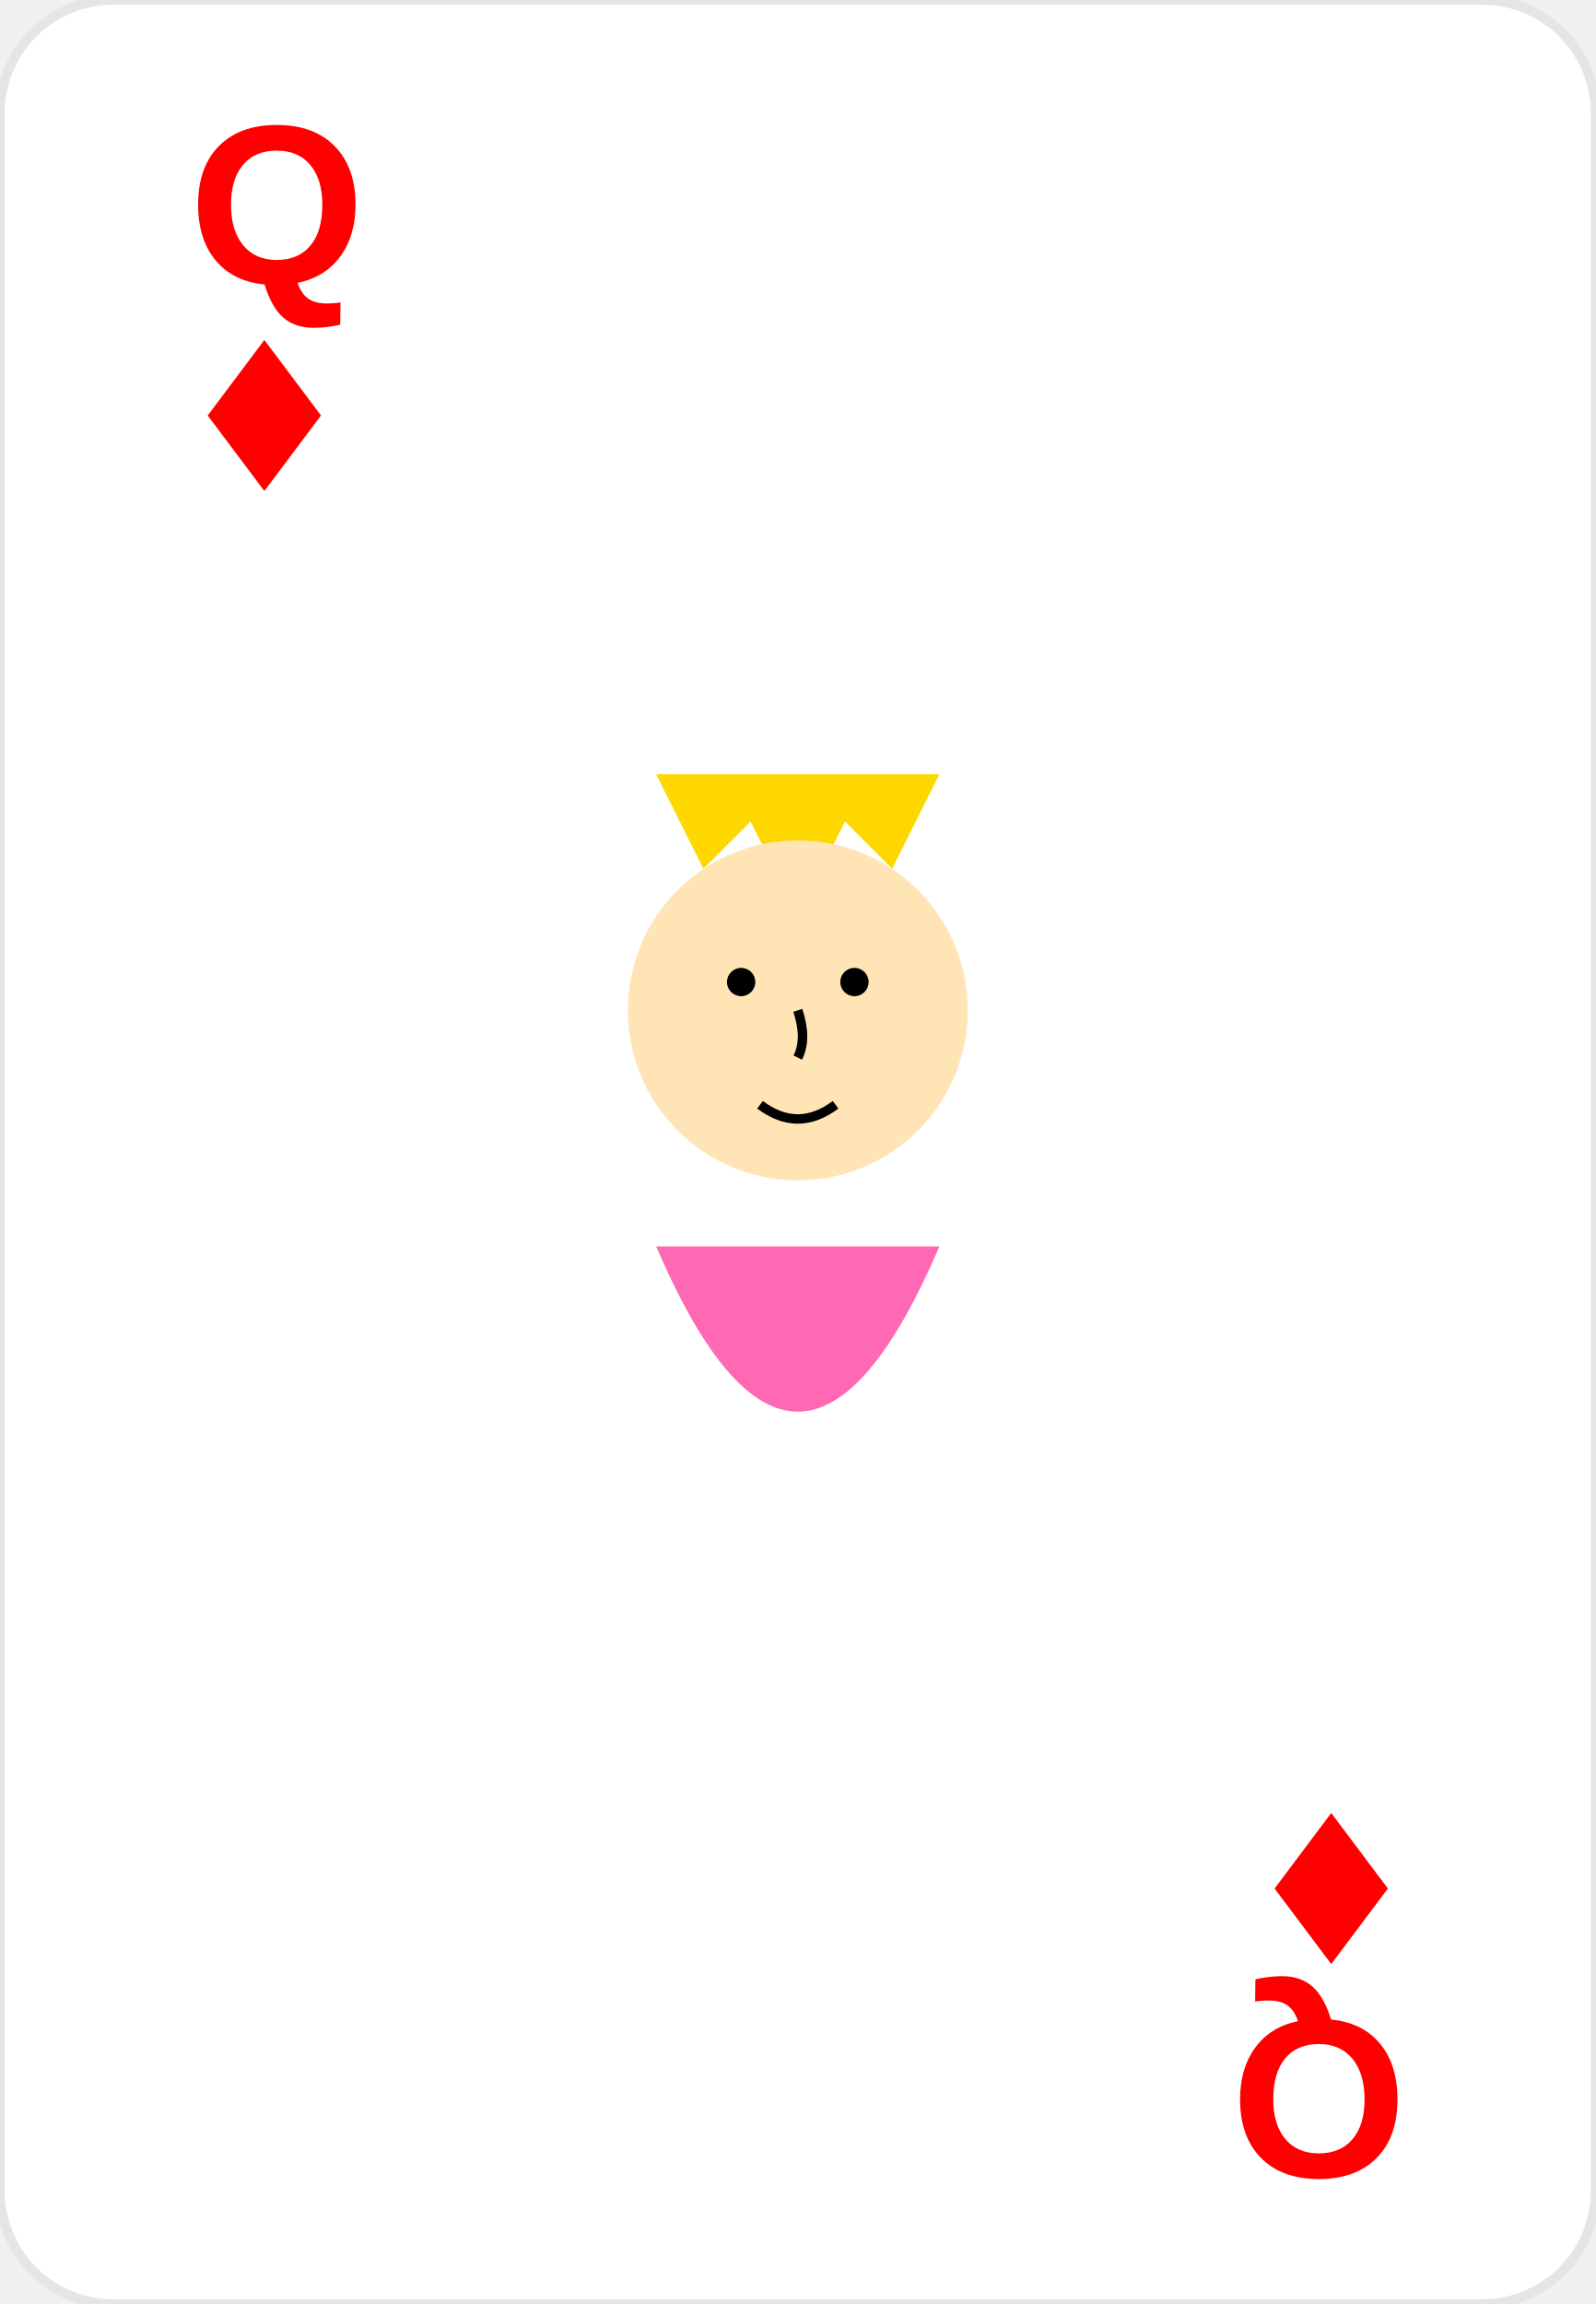
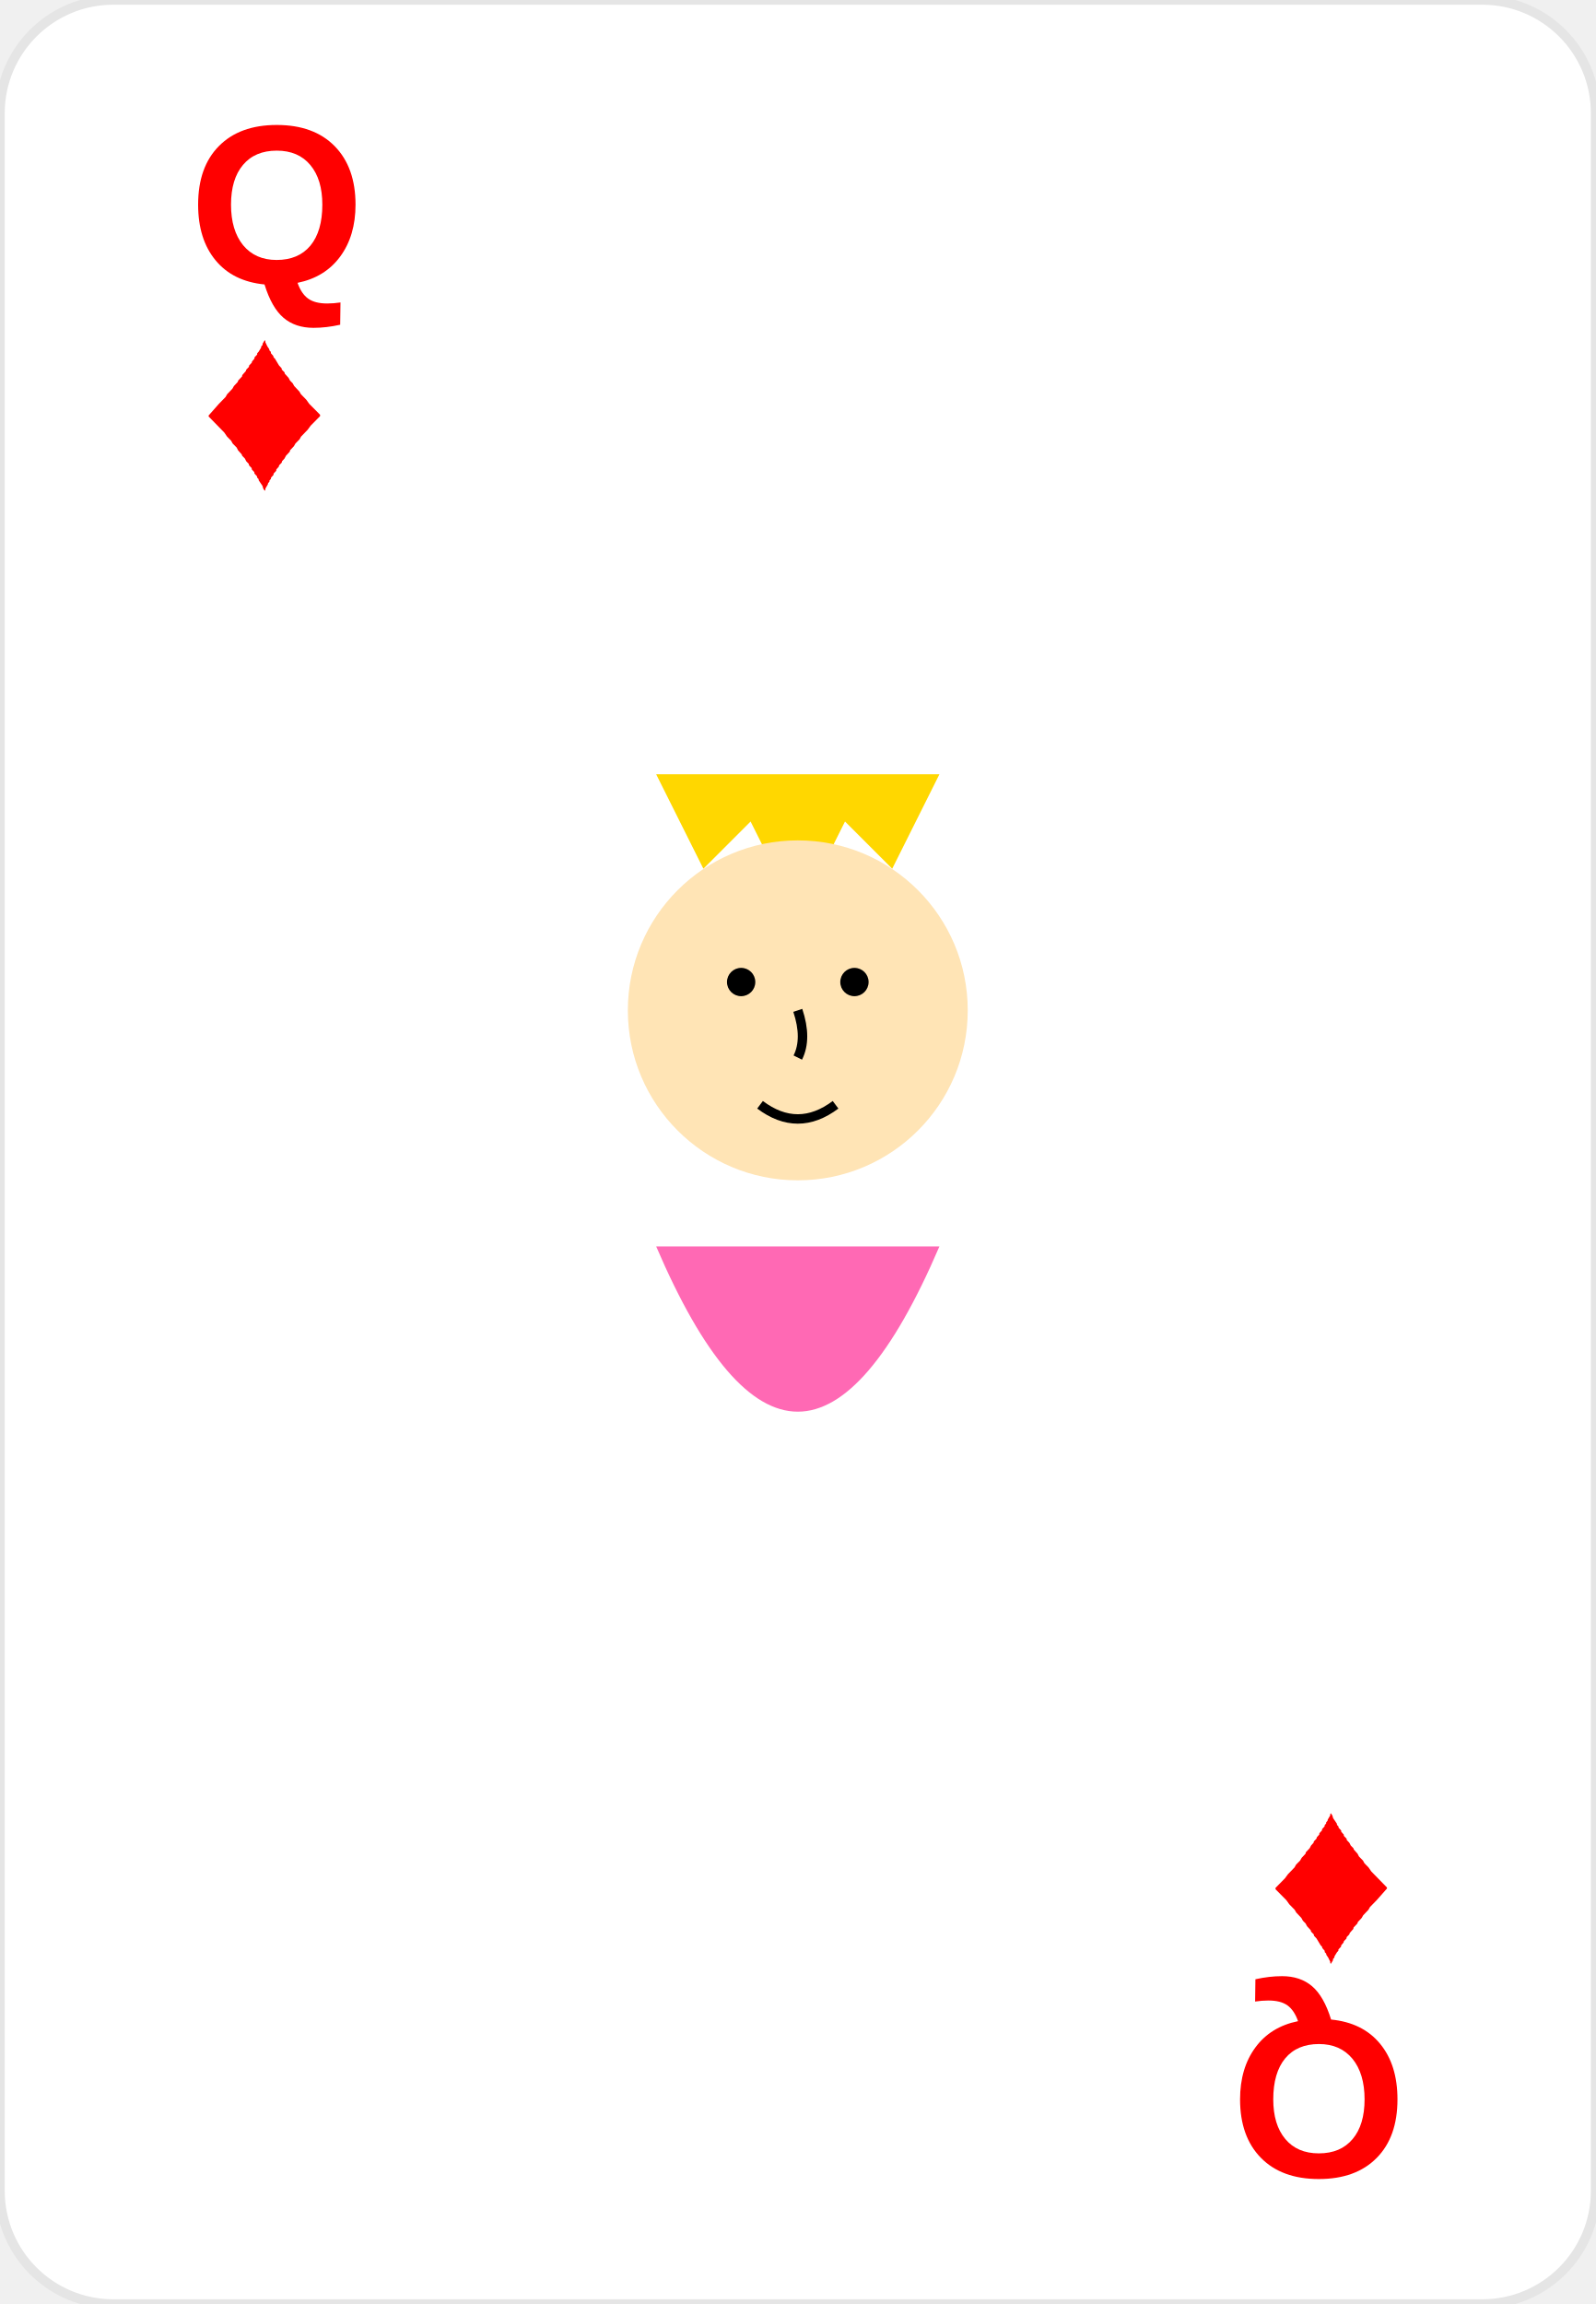
<svg xmlns="http://www.w3.org/2000/svg" width="169" height="244" viewBox="0 0 169 244" fill="none">
  <rect width="169" height="244" rx="12" fill="white" stroke="#E5E5E5" />
  <g transform="translate(20, 30)">
    <text font-family="Arial" font-size="24" font-weight="bold" fill="#FF0000">Q</text>
    <g transform="translate(8, 14) scale(0.8)">
-       <path d="M0,-10         L-7.5,0         L0,10         L7.5,0Z" fill="red" />
+       <path d="M-7.377,-0.001 L-6.014,-1.545 L-5.131,-2.45 L-4.928,-2.812 L-4.236,-3.537 L-4.028,-3.899 L-3.519,-4.442 L-3.467,-4.623 L-2.954,-5.166 L-2.925,-5.347 L-2.445,-5.89 L-2.395,-6.071 L-2.043,-6.433 L-2.018,-6.614 L-1.675,-6.976 L-1.627,-7.157 L-1.319,-7.519 L-1.298,-7.7 L-0.953,-8.062 L-0.944,-8.243 L-0.77,-8.424 L-0.437,-8.967 L-0.408,-9.148 L-0.238,-9.329 L-0.227,-9.51 L0.045,-9.961 L0.131,-9.872 L0.135,-9.691 L0.398,-9.148 L0.642,-8.786 L0.678,-8.605 L0.859,-8.424 L0.867,-8.243 L1.18,-7.881 L1.222,-7.7 L1.402,-7.519 L1.947,-6.614 L2.284,-6.252 L2.311,-6.071 L2.669,-5.709 L2.71,-5.528 L3.205,-4.985 L3.396,-4.623 L3.753,-4.261 L3.951,-3.899 L4.632,-3.175 L4.844,-2.812 L5.551,-2.088 L5.939,-1.545 L7.376,-0.097 L7.377,0.084 L6.129,1.351 L5.73,1.894 L4.857,2.799 L4.655,3.161 L4.12,3.704 L3.913,4.066 L3.403,4.609 L3.367,4.79 L2.858,5.334 L2.669,5.696 L2.34,6.058 L2.301,6.239 L1.954,6.601 L1.91,6.782 L1.585,7.144 L1.569,7.325 L1.229,7.687 L1.208,7.868 L0.882,8.23 L0.859,8.411 L0.68,8.592 L0.665,8.773 L0.497,8.954 L0.456,9.135 L0.135,9.678 L0.134,9.859 L0.045,9.961 L-0.145,9.678 L-0.252,9.316 L-0.742,8.592 L-0.77,8.411 L-0.95,8.23 L-0.977,8.049 L-1.311,7.687 L-1.33,7.506 L-1.659,7.144 L-1.679,6.963 L-2.032,6.601 L-2.055,6.42 L-2.399,6.058 L-2.582,5.696 L-2.937,5.334 L-2.997,5.152 L-3.484,4.609 L-3.667,4.247 L-4.201,3.704 L-4.398,3.342 L-4.934,2.799 L-5.308,2.256 L-7.377,0.137 Z" fill="red" />
    </g>
  </g>
  <g transform="translate(149, 214) rotate(180)">
    <text font-family="Arial" font-size="24" font-weight="bold" fill="#FF0000">Q</text>
    <g transform="translate(8, 14) scale(0.8)">
-       <path d="M0,-10         L-7.5,0         L0,10         L7.5,0Z" fill="red" />
+       <path d="M-7.377,-0.001 L-6.014,-1.545 L-5.131,-2.45 L-4.928,-2.812 L-4.236,-3.537 L-4.028,-3.899 L-3.519,-4.442 L-3.467,-4.623 L-2.954,-5.166 L-2.925,-5.347 L-2.445,-5.89 L-2.395,-6.071 L-2.043,-6.433 L-2.018,-6.614 L-1.675,-6.976 L-1.627,-7.157 L-1.319,-7.519 L-1.298,-7.7 L-0.953,-8.062 L-0.944,-8.243 L-0.77,-8.424 L-0.437,-8.967 L-0.408,-9.148 L-0.238,-9.329 L-0.227,-9.51 L0.045,-9.961 L0.131,-9.872 L0.135,-9.691 L0.398,-9.148 L0.642,-8.786 L0.678,-8.605 L0.859,-8.424 L0.867,-8.243 L1.18,-7.881 L1.222,-7.7 L1.402,-7.519 L1.947,-6.614 L2.284,-6.252 L2.311,-6.071 L2.669,-5.709 L2.71,-5.528 L3.205,-4.985 L3.396,-4.623 L3.753,-4.261 L3.951,-3.899 L4.632,-3.175 L4.844,-2.812 L5.551,-2.088 L5.939,-1.545 L7.376,-0.097 L7.377,0.084 L6.129,1.351 L5.73,1.894 L4.857,2.799 L4.655,3.161 L4.12,3.704 L3.913,4.066 L3.403,4.609 L3.367,4.79 L2.858,5.334 L2.669,5.696 L2.34,6.058 L2.301,6.239 L1.954,6.601 L1.91,6.782 L1.585,7.144 L1.569,7.325 L1.229,7.687 L1.208,7.868 L0.882,8.23 L0.859,8.411 L0.68,8.592 L0.665,8.773 L0.497,8.954 L0.456,9.135 L0.135,9.678 L0.134,9.859 L0.045,9.961 L-0.145,9.678 L-0.252,9.316 L-0.742,8.592 L-0.77,8.411 L-0.95,8.23 L-0.977,8.049 L-1.311,7.687 L-1.33,7.506 L-1.659,7.144 L-1.679,6.963 L-2.032,6.601 L-2.055,6.42 L-2.399,6.058 L-2.582,5.696 L-2.937,5.334 L-2.997,5.152 L-3.484,4.609 L-3.667,4.247 L-4.201,3.704 L-4.398,3.342 L-4.934,2.799 L-5.308,2.256 L-7.377,0.137 Z" fill="red" />
    </g>
  </g>
  <g transform="translate(84.5, 122)">
    <path d="M-15 -40 L15 -40 L10 -30 L5 -35 L0 -25 L-5 -35 L-10 -30 Z" fill="#FFD700" />
    <circle cx="0" cy="-15" r="18" fill="#FFE4B5" />
    <circle cx="-6" cy="-18" r="1.5" fill="#000000" />
    <circle cx="6" cy="-18" r="1.5" fill="#000000" />
    <path d="M0 -15 Q1 -12 0 -10" stroke="#000000" fill="none" />
    <path d="M-4 -5 Q0 -2 4 -5" stroke="#000000" fill="none" />
    <path d="M-15 10 Q0 45 15 10" fill="#FF69B4" />
  </g>
</svg>
